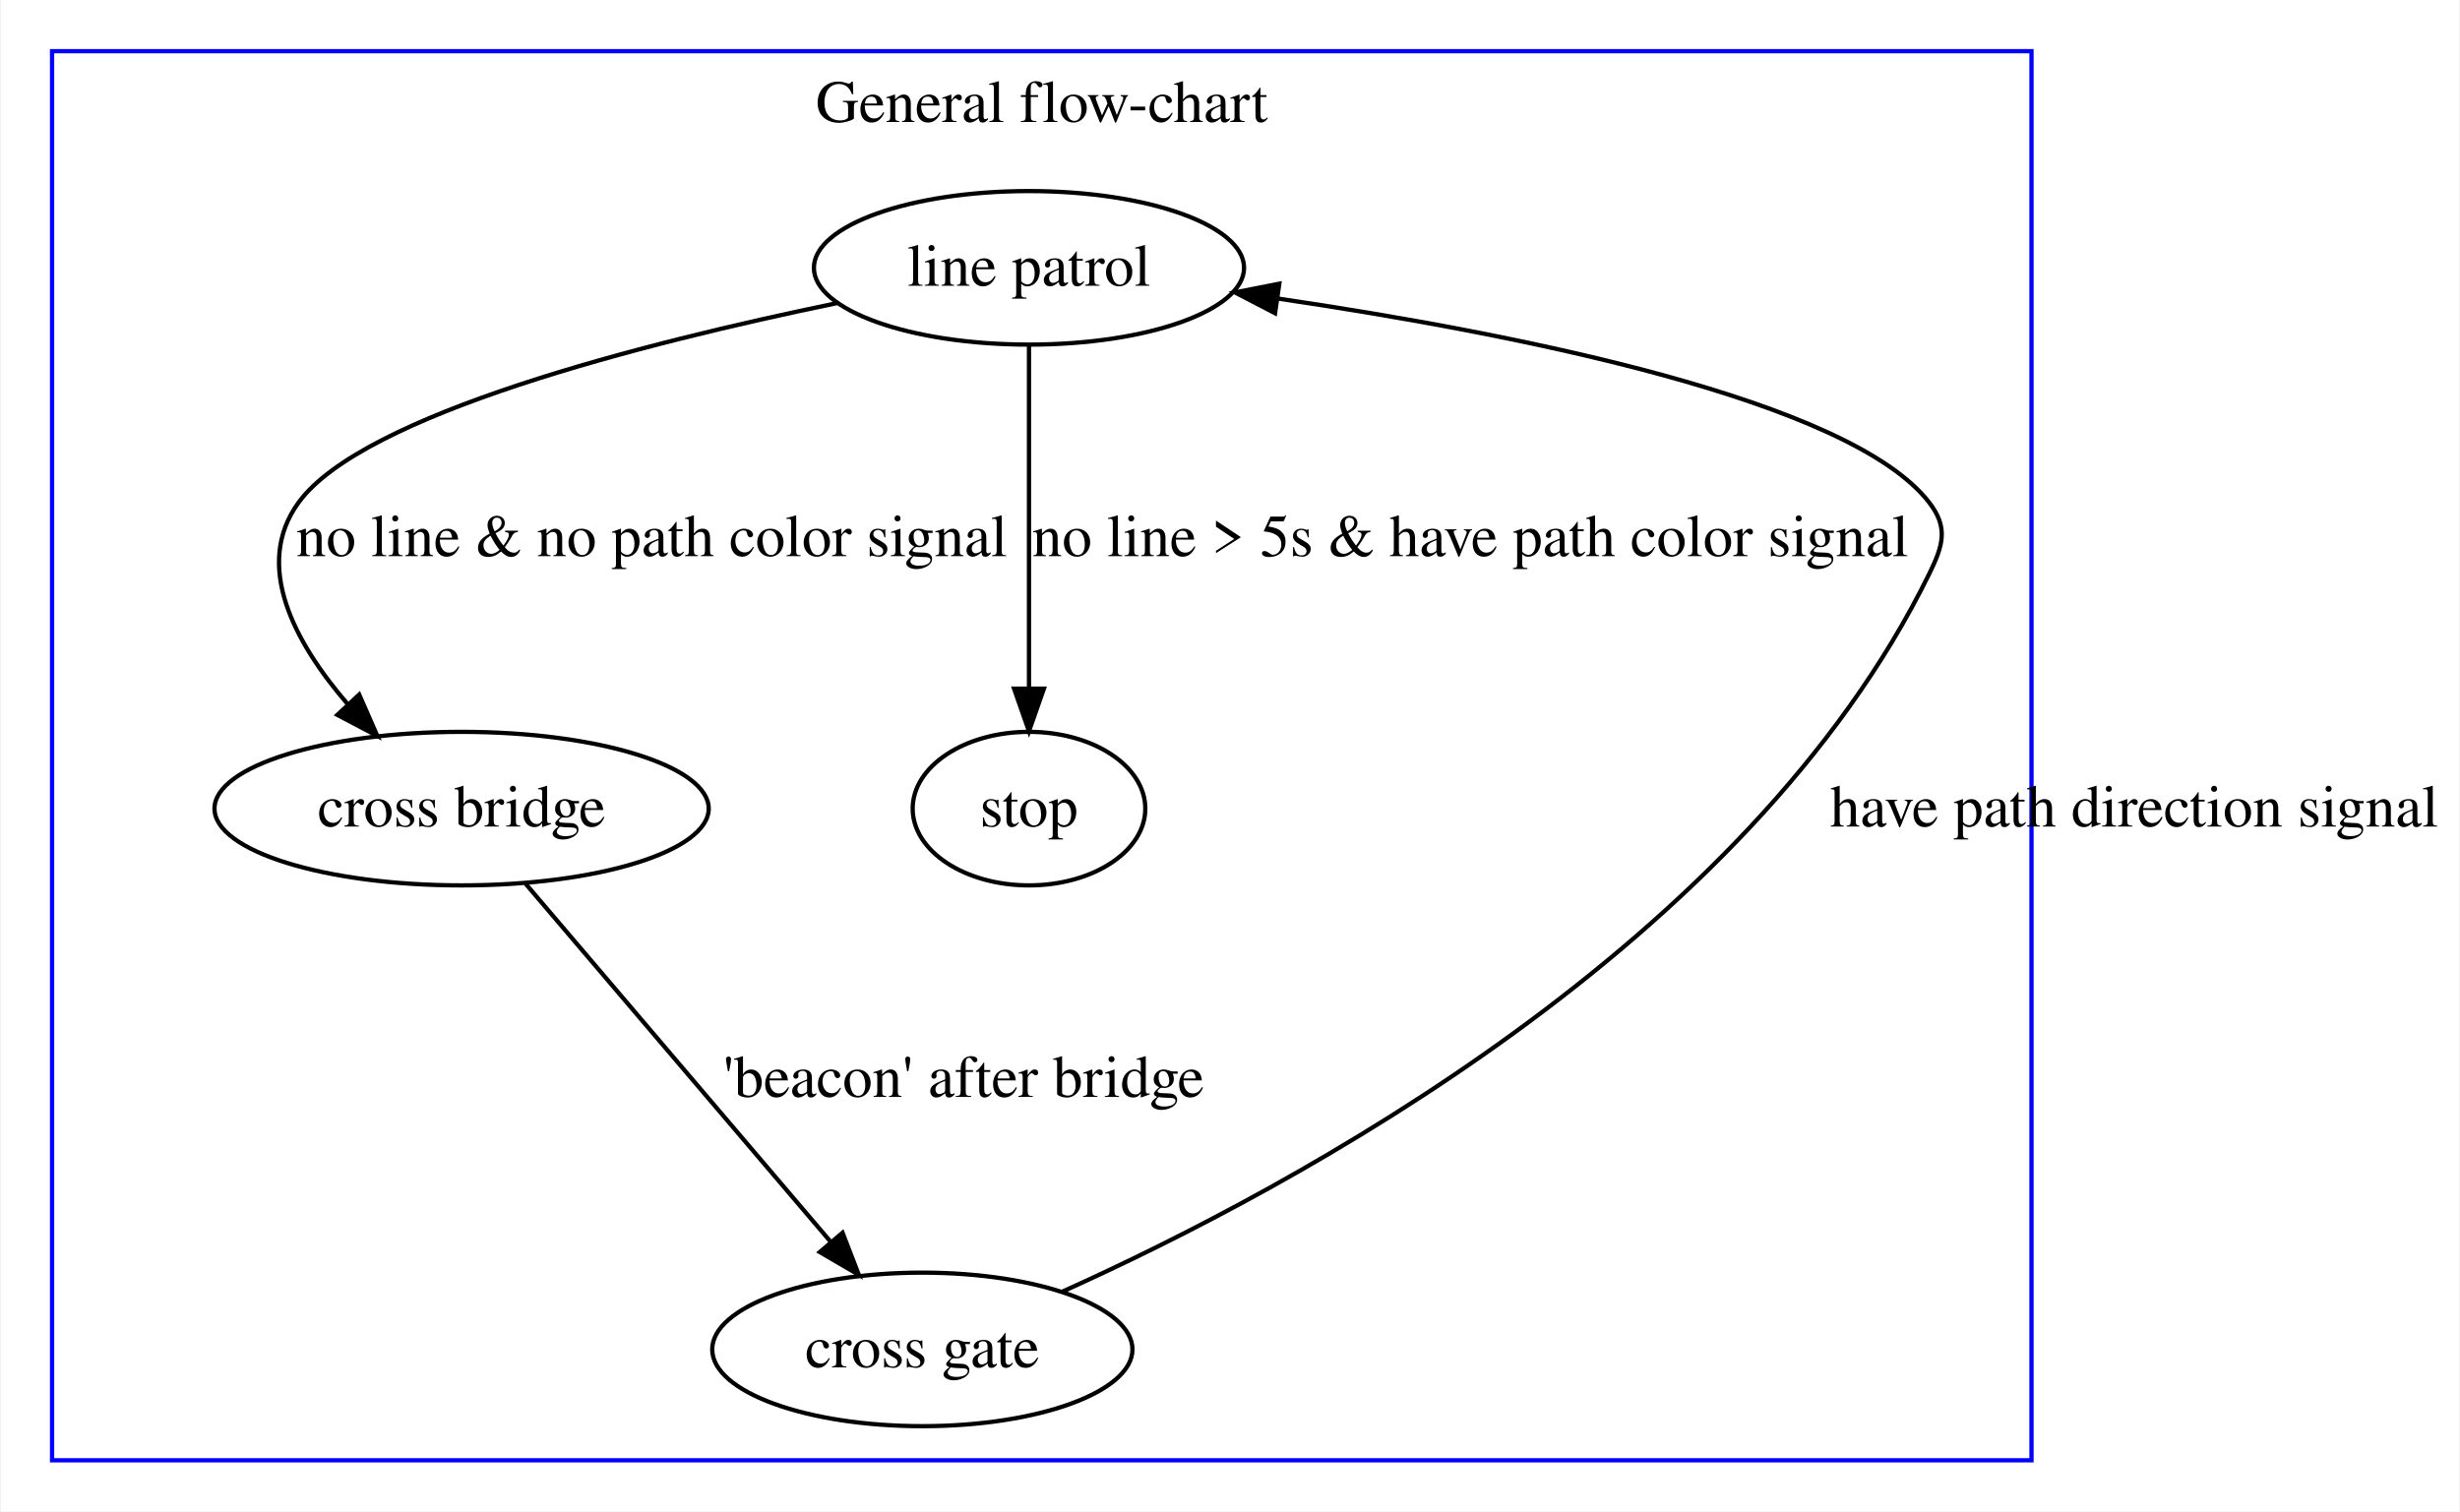
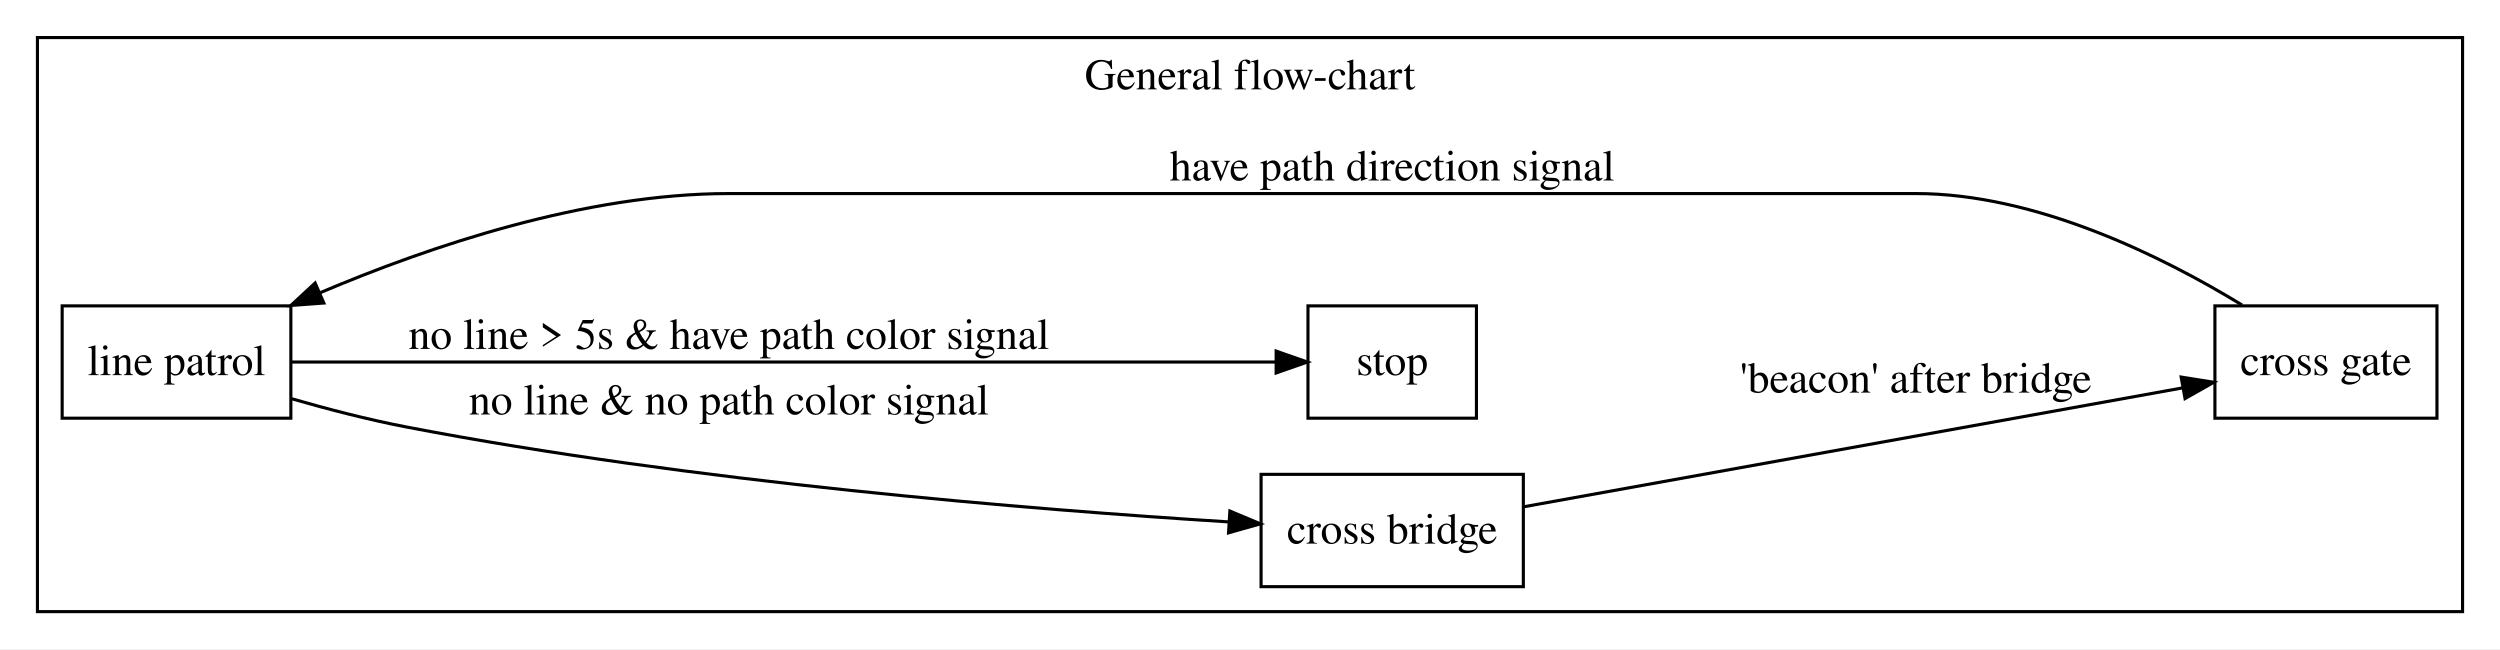
- <svg xmlns="http://www.w3.org/2000/svg" width="576pt" height="354pt" viewBox="0.00 0.00 576.24 354.40">
-   <g id="graph0" class="graph" transform="scale(1 1) rotate(0) translate(4 350.4)">
-     <polygon fill="#ffffff" stroke="transparent" points="-4,4 -4,-350.4 572.236,-350.4 572.236,4 -4,4" />
+ <svg xmlns="http://www.w3.org/2000/svg" width="801pt" height="208pt" viewBox="0.00 0.00 801.31 208.00">
+   <g id="graph0" class="graph" transform="scale(1 1) rotate(0) translate(4 204)">
+     <polygon fill="#ffffff" stroke="transparent" points="-4,4 -4,-204 797.311,-204 797.311,4 -4,4" />
    <g id="clust1" class="cluster">
-       <polygon fill="none" stroke="#0000ff" points="8,-8 8,-338.4 472,-338.4 472,-8 8,-8" />
-       <text text-anchor="middle" x="240" y="-321.8" font-family="Times,serif" font-size="14.00" fill="#000000">General flow-chart</text>
+       <polygon fill="none" stroke="#000000" points="8,-8 8,-192 785.311,-192 785.311,-8 8,-8" />
+       <text text-anchor="middle" x="396.655" y="-175.4" font-family="Times,serif" font-size="14.00" fill="#000000">General flow-chart</text>
    </g>
    <g id="node1" class="node">
-       <ellipse fill="none" stroke="#000000" cx="237" cy="-287.6" rx="50.418" ry="18" />
-       <text text-anchor="middle" x="237" y="-283.4" font-family="Times,serif" font-size="14.00" fill="#000000">line patrol</text>
+       <polygon fill="none" stroke="#000000" points="89.228,-106 15.924,-106 15.924,-70 89.228,-70 89.228,-106" />
+       <text text-anchor="middle" x="52.576" y="-83.8" font-family="Times,serif" font-size="14.00" fill="#000000">line patrol</text>
    </g>
    <g id="node2" class="node">
-       <ellipse fill="none" stroke="#000000" cx="104" cy="-160.8" rx="57.925" ry="18" />
-       <text text-anchor="middle" x="104" y="-156.6" font-family="Times,serif" font-size="14.00" fill="#000000">cross bridge</text>
+       <polygon fill="none" stroke="#000000" points="484.267,-52 400.206,-52 400.206,-16 484.267,-16 484.267,-52" />
+       <text text-anchor="middle" x="442.237" y="-29.8" font-family="Times,serif" font-size="14.00" fill="#000000">cross bridge</text>
    </g>
    <g id="edge1" class="edge">
-       <path fill="none" stroke="#000000" d="M191.987,-279.324C146.499,-269.937 80.837,-253.222 65.802,-232.6 55.064,-217.871 64.869,-199.739 77.229,-185.381" />
-       <polygon fill="#000000" stroke="#000000" points="79.997,-187.545 84.245,-177.839 74.871,-182.778 79.997,-187.545" />
-       <text text-anchor="middle" x="148.599" y="-220" font-family="Times,serif" font-size="14.00" fill="#000000">no line &amp; no path color signal</text>
+       <path fill="none" stroke="#000000" d="M89.333,-76.278C101.005,-72.915 114.029,-69.532 126.152,-67.2 218.027,-49.523 326.863,-40.698 389.886,-36.753" />
+       <polygon fill="#000000" stroke="#000000" points="390.206,-40.24 399.975,-36.139 389.78,-33.253 390.206,-40.24" />
+       <text text-anchor="middle" x="229.635" y="-71.2" font-family="Times,serif" font-size="14.00" fill="#000000">no line &amp; no path color signal</text>
    </g>
    <g id="node3" class="node">
-       <ellipse fill="none" stroke="#000000" cx="237" cy="-160.8" rx="27.266" ry="18" />
-       <text text-anchor="middle" x="237" y="-156.6" font-family="Times,serif" font-size="14.00" fill="#000000">stop</text>
+       <polygon fill="none" stroke="#000000" points="469.237,-106 415.237,-106 415.237,-70 469.237,-70 469.237,-106" />
+       <text text-anchor="middle" x="442.237" y="-83.8" font-family="Times,serif" font-size="14.00" fill="#000000">stop</text>
    </g>
    <g id="edge2" class="edge">
-       <path fill="none" stroke="#000000" d="M237,-269.433C237,-248.435 237,-213.626 237,-189.079" />
-       <polygon fill="#000000" stroke="#000000" points="240.5,-188.934 237,-178.934 233.5,-188.934 240.5,-188.934" />
-       <text text-anchor="middle" x="340.483" y="-220" font-family="Times,serif" font-size="14.00" fill="#000000">no line &gt; 5s &amp; have path color signal</text>
+       <path fill="none" stroke="#000000" d="M89.234,-88C163.27,-88 329.93,-88 404.695,-88" />
+       <polygon fill="#000000" stroke="#000000" points="405.037,-91.5 415.037,-88 405.037,-84.5 405.037,-91.5" />
+       <text text-anchor="middle" x="229.635" y="-92.2" font-family="Times,serif" font-size="14.00" fill="#000000">no line &gt; 5s &amp; have path color signal</text>
    </g>
    <g id="node4" class="node">
-       <ellipse fill="none" stroke="#000000" cx="212" cy="-34" rx="49.255" ry="18" />
-       <text text-anchor="middle" x="212" y="-29.8" font-family="Times,serif" font-size="14.00" fill="#000000">cross gate</text>
+       <polygon fill="none" stroke="#000000" points="777.104,-106 705.933,-106 705.933,-70 777.104,-70 777.104,-106" />
+       <text text-anchor="middle" x="741.519" y="-83.8" font-family="Times,serif" font-size="14.00" fill="#000000">cross gate</text>
    </g>
    <g id="edge3" class="edge">
-       <path fill="none" stroke="#000000" d="M119.017,-143.169C137.555,-121.404 169.218,-84.229 190.373,-59.392" />
-       <polygon fill="#000000" stroke="#000000" points="193.291,-61.364 197.111,-51.481 187.962,-56.825 193.291,-61.364" />
-       <text text-anchor="middle" x="221.686" y="-93.2" font-family="Times,serif" font-size="14.00" fill="#000000">'beacon' after bridge</text>
+       <path fill="none" stroke="#000000" d="M484.482,-41.622C540.266,-51.688 638.136,-69.347 695.669,-79.727" />
+       <polygon fill="#000000" stroke="#000000" points="695.115,-83.184 705.577,-81.515 696.358,-76.295 695.115,-83.184" />
+       <text text-anchor="middle" x="610.041" y="-78.2" font-family="Times,serif" font-size="14.00" fill="#000000">'beacon' after bridge</text>
    </g>
    <g id="edge4" class="edge">
-       <path fill="none" stroke="#000000" d="M244.904,-47.581C299.101,-71.993 405.383,-128.98 448,-215.8 451.29,-222.503 452.566,-226.692 448,-232.6 429.423,-256.64 351.193,-272.156 295.417,-280.386" />
-       <polygon fill="#000000" stroke="#000000" points="294.686,-276.955 285.284,-281.838 295.679,-283.884 294.686,-276.955" />
-       <text text-anchor="middle" x="496.118" y="-156.6" font-family="Times,serif" font-size="14.00" fill="#000000">have path direction signal</text>
+       <path fill="none" stroke="#000000" d="M714.628,-106.282C688.938,-121.948 648.536,-142 610.041,-142 229.635,-142 229.635,-142 229.635,-142 183.663,-142 133.782,-125.139 98.715,-110.26" />
+       <polygon fill="#000000" stroke="#000000" points="99.799,-106.914 89.233,-106.131 97.005,-113.332 99.799,-106.914" />
+       <text text-anchor="middle" x="442.237" y="-146.2" font-family="Times,serif" font-size="14.00" fill="#000000">have path direction signal</text>
    </g>
  </g>
</svg>
